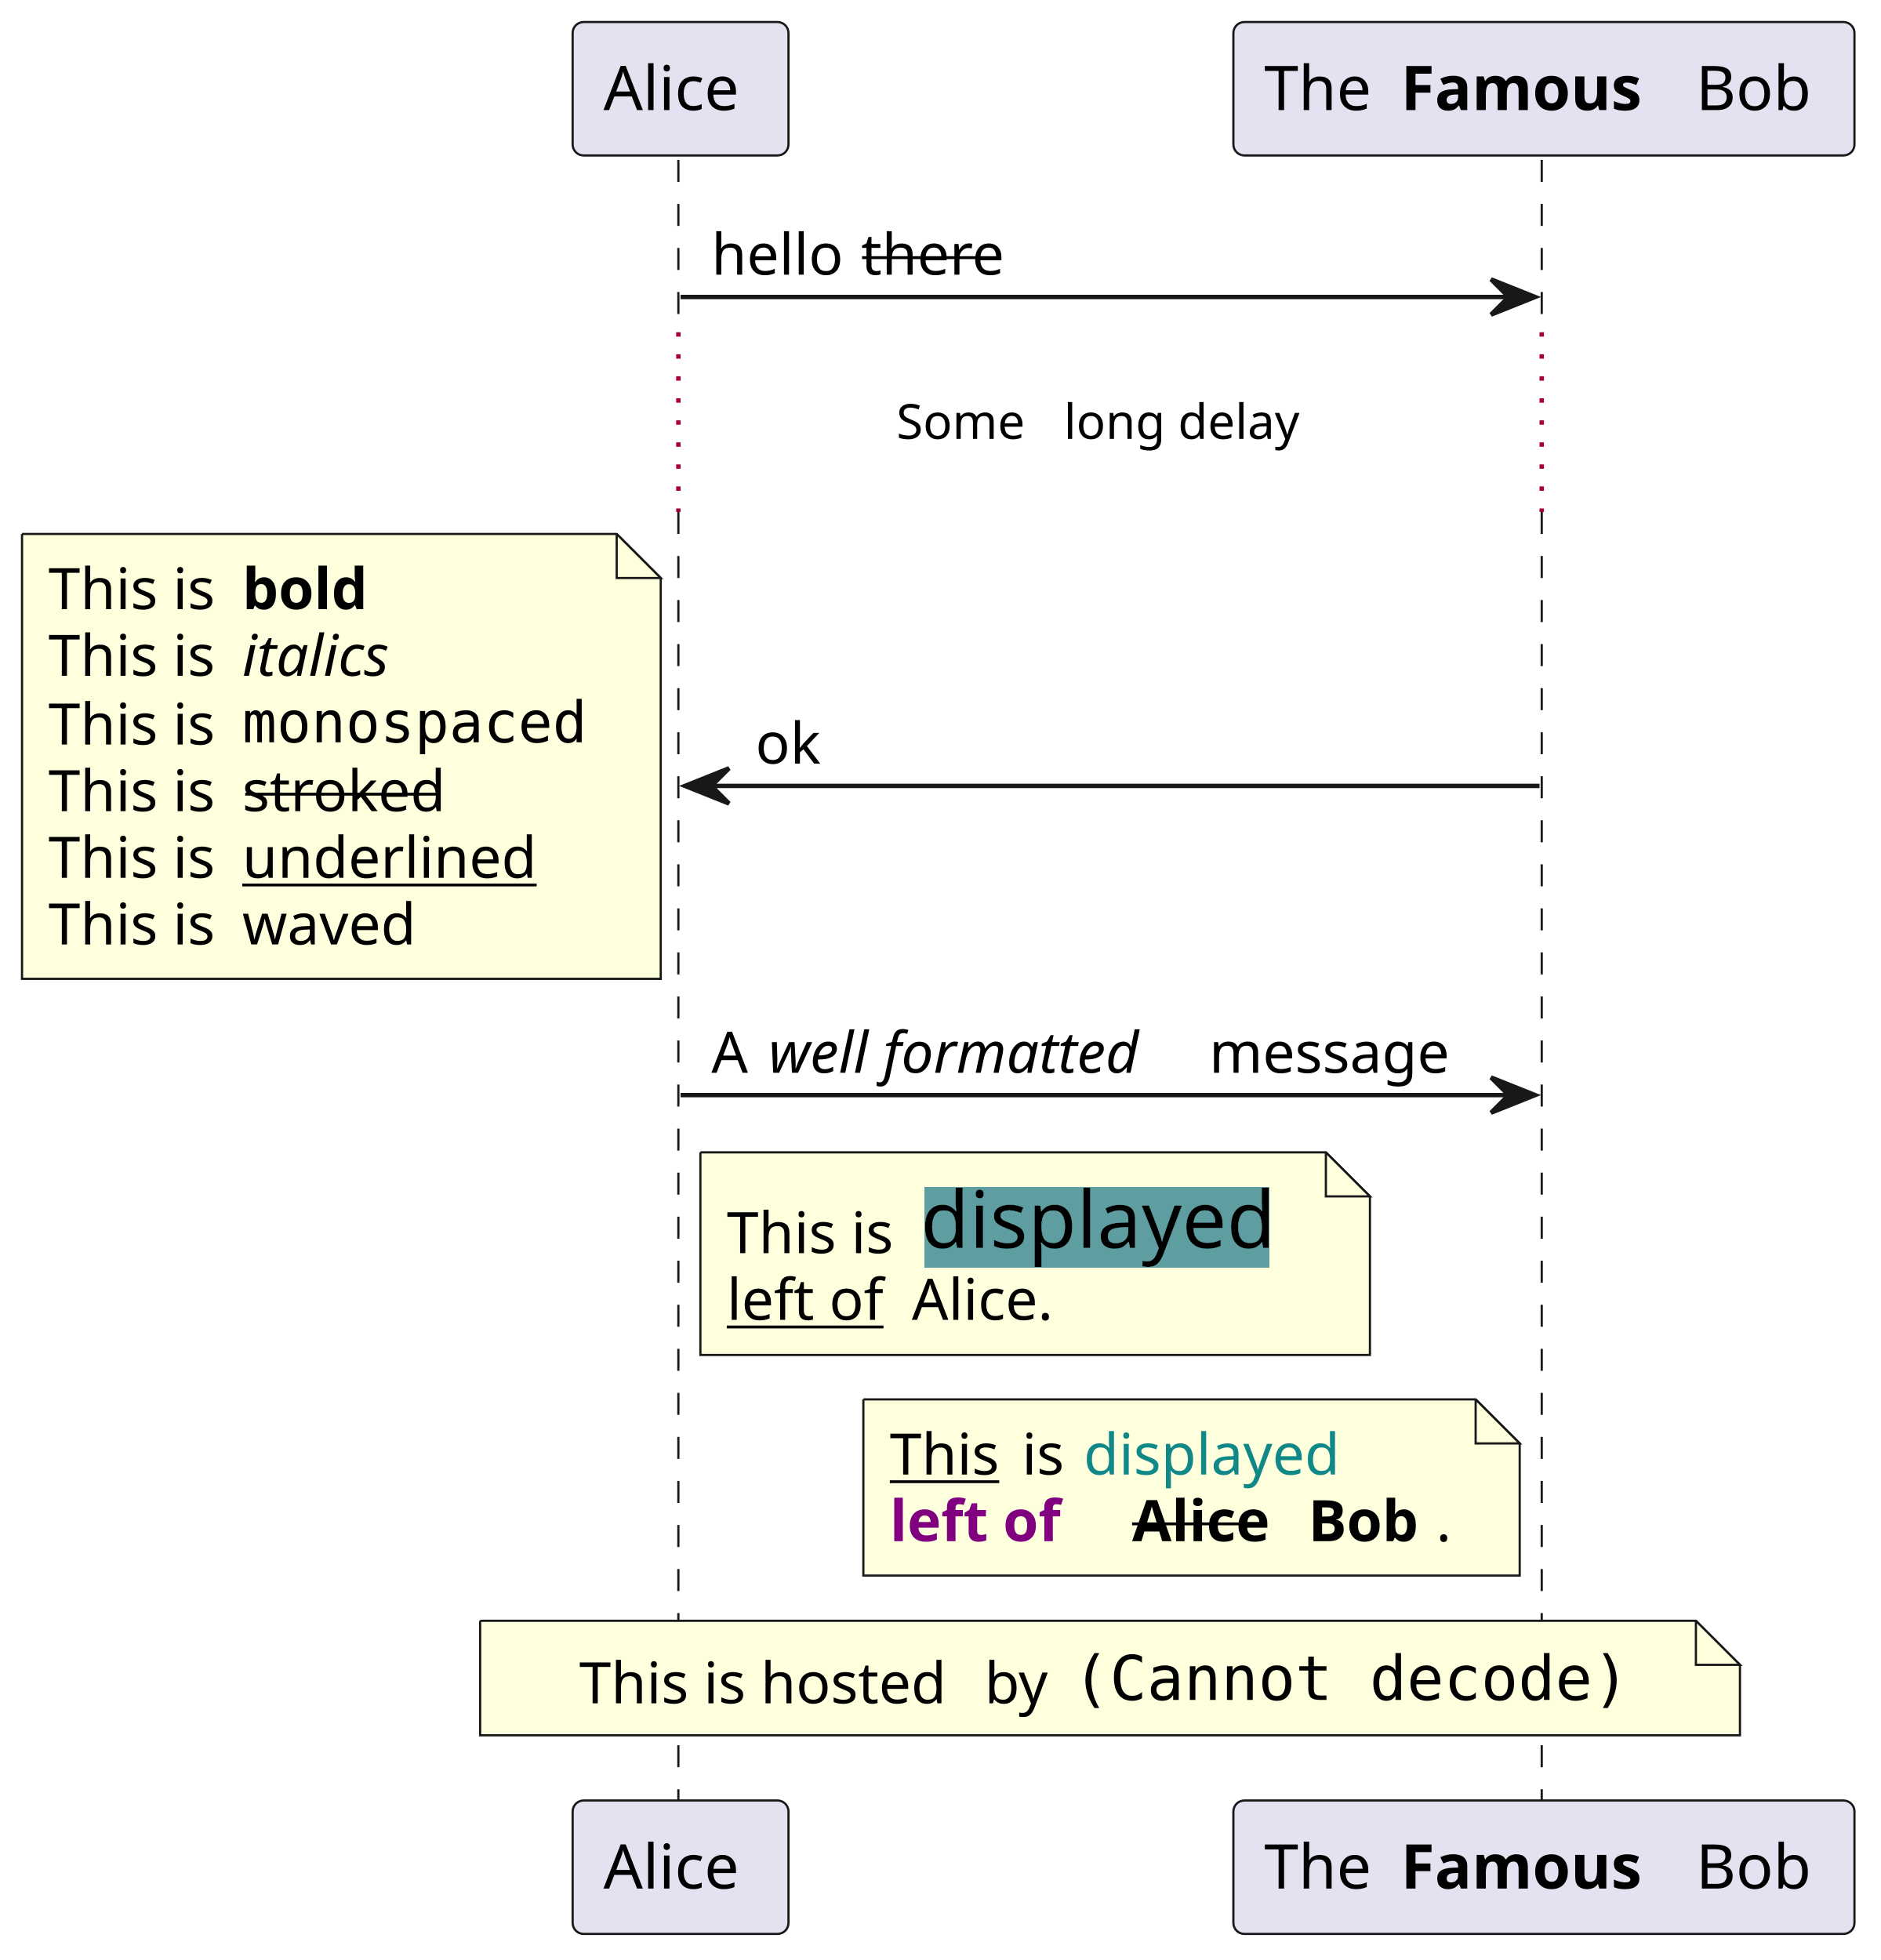
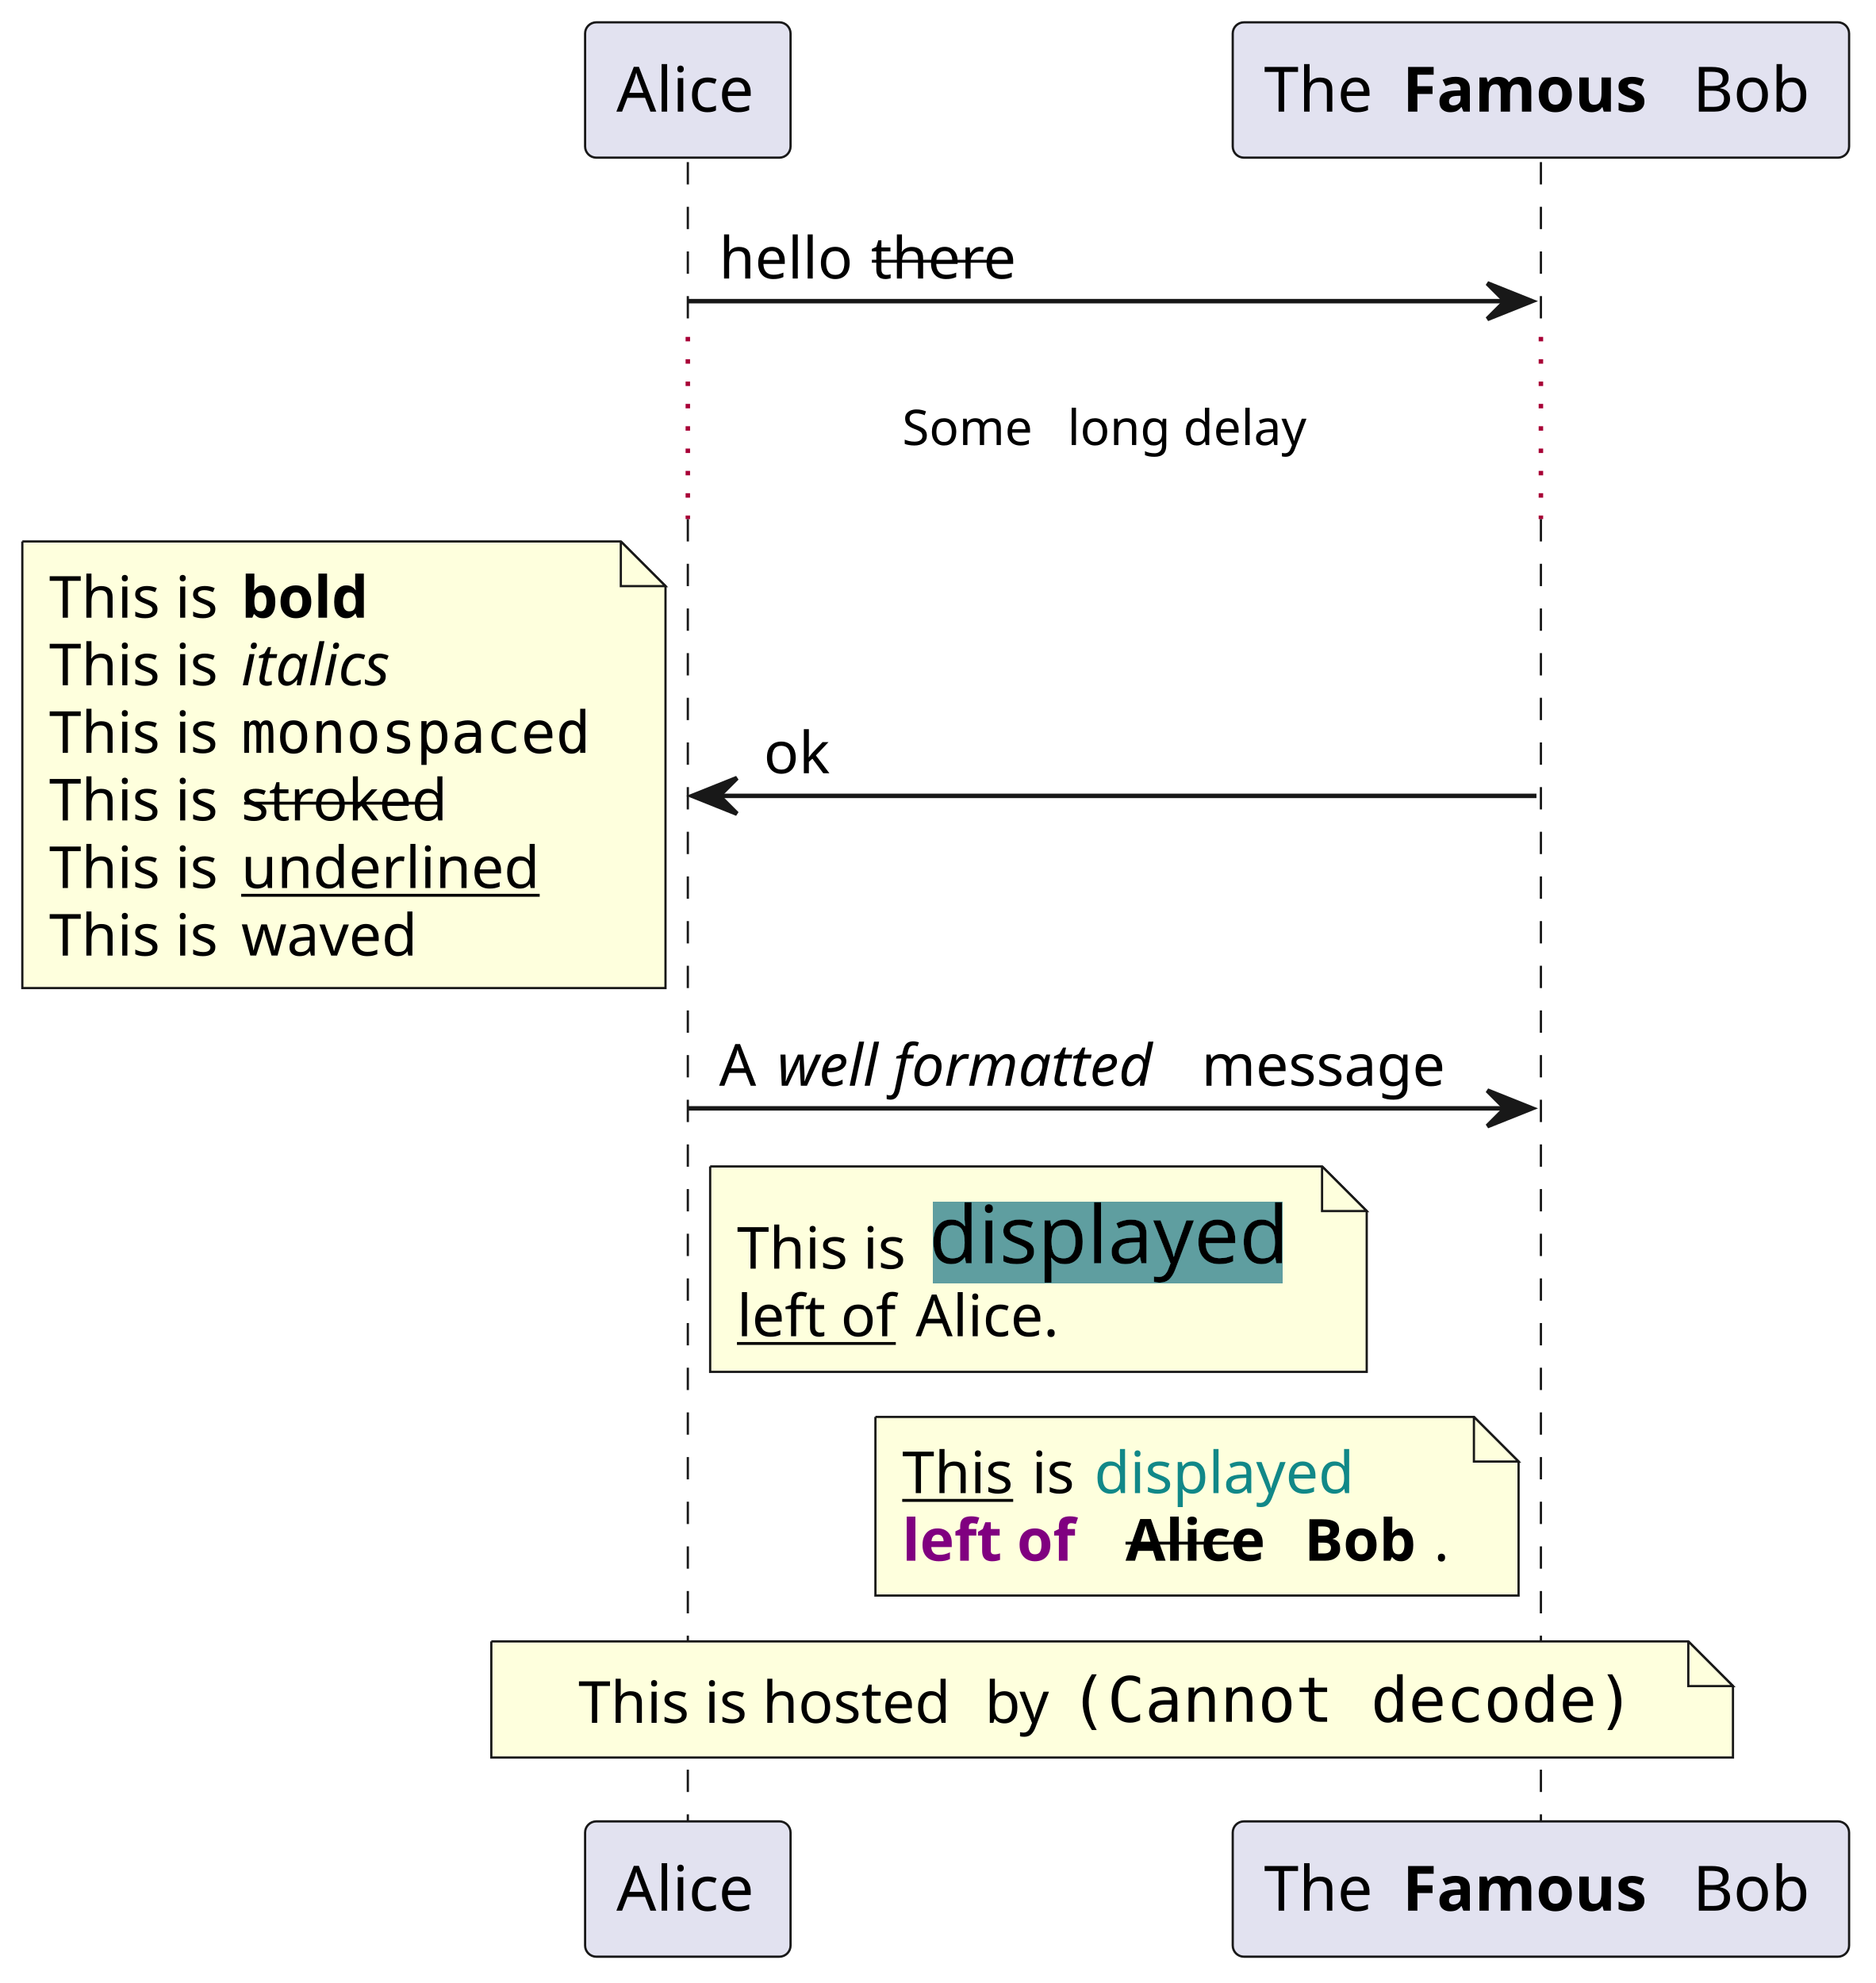
- <svg xmlns="http://www.w3.org/2000/svg" contentStyleType="text/css" height="445px" preserveAspectRatio="none" style="width:427px;height:445px;background:#FFFFFF;" version="1.1" viewBox="0 0 427 445" width="427px" zoomAndPan="magnify">
+ <svg xmlns="http://www.w3.org/2000/svg" contentStyleType="text/css" height="444px" preserveAspectRatio="none" style="width:420px;height:444px;background:#FFFFFF;" version="1.1" viewBox="0 0 420 444" width="420px" zoomAndPan="magnify">
  <defs>
    <filter height="1" id="bv3dnt9fnzvzu0" width="1" x="0" y="0">
      <feFlood flood-color="#5F9EA0" result="flood" />
      <feComposite in="SourceGraphic" in2="flood" operator="over" />
    </filter>
  </defs>
  <g>
    <line style="stroke:#181818;stroke-width:0.5;stroke-dasharray:5.0,5.0;" x1="154" x2="154" y1="36.297" y2="75.43" />
    <line style="stroke:#A80036;stroke-width:1.0;stroke-dasharray:1.0,4.0;" x1="154" x2="154" y1="75.43" y2="116.234" />
-     <line style="stroke:#181818;stroke-width:0.5;stroke-dasharray:5.0,5.0;" x1="154" x2="154" y1="116.234" y2="409.783" />
-     <line style="stroke:#181818;stroke-width:0.5;stroke-dasharray:5.0,5.0;" x1="350" x2="350" y1="36.297" y2="75.43" />
-     <line style="stroke:#A80036;stroke-width:1.0;stroke-dasharray:1.0,4.0;" x1="350" x2="350" y1="75.43" y2="116.234" />
-     <line style="stroke:#181818;stroke-width:0.5;stroke-dasharray:5.0,5.0;" x1="350" x2="350" y1="116.234" y2="409.783" />
-     <rect fill="#E2E2F0" height="30.297" rx="2.5" ry="2.5" style="stroke:#181818;stroke-width:0.5;" width="49" x="130" y="5" />
-     <text fill="#000000" font-family="sans-serif" font-size="14" lengthAdjust="spacing" textLength="35" x="137" y="24.995">Alice</text>
-     <rect fill="#E2E2F0" height="30.297" rx="2.5" ry="2.5" style="stroke:#181818;stroke-width:0.5;" width="49" x="130" y="408.783" />
-     <text fill="#000000" font-family="sans-serif" font-size="14" lengthAdjust="spacing" textLength="35" x="137" y="428.778">Alice</text>
-     <rect fill="#E2E2F0" height="30.297" rx="2.5" ry="2.5" style="stroke:#181818;stroke-width:0.5;" width="141" x="280" y="5" />
-     <text fill="#000000" font-family="sans-serif" font-size="14" lengthAdjust="spacing" textLength="27" x="287" y="24.995">The</text>
-     <text fill="#000000" font-family="sans-serif" font-size="14" font-weight="bold" lengthAdjust="spacing" textLength="63" x="318" y="24.995">Famous</text>
-     <text fill="#000000" font-family="sans-serif" font-size="14" lengthAdjust="spacing" textLength="29" x="385" y="24.995">Bob</text>
-     <rect fill="#E2E2F0" height="30.297" rx="2.5" ry="2.5" style="stroke:#181818;stroke-width:0.5;" width="141" x="280" y="408.783" />
-     <text fill="#000000" font-family="sans-serif" font-size="14" lengthAdjust="spacing" textLength="27" x="287" y="428.778">The</text>
-     <text fill="#000000" font-family="sans-serif" font-size="14" font-weight="bold" lengthAdjust="spacing" textLength="63" x="318" y="428.778">Famous</text>
-     <text fill="#000000" font-family="sans-serif" font-size="14" lengthAdjust="spacing" textLength="29" x="385" y="428.778">Bob</text>
-     <polygon fill="#181818" points="338.5,63.43,348.5,67.43,338.5,71.43,342.5,67.43" style="stroke:#181818;stroke-width:1.0;" />
-     <line style="stroke:#181818;stroke-width:1.0;" x1="154.5" x2="344.5" y1="67.43" y2="67.43" />
-     <text fill="#000000" font-family="sans-serif" font-size="13" lengthAdjust="spacing" textLength="30" x="161.5" y="62.364">hello</text>
-     <text fill="#000000" font-family="sans-serif" font-size="13" lengthAdjust="spacing" text-decoration="line-through" textLength="34" x="195.5" y="62.364">there</text>
-     <text fill="#000000" font-family="sans-serif" font-size="11" lengthAdjust="spacing" textLength="34" x="203.5" y="99.64">Some</text>
-     <text fill="#000000" font-family="sans-serif" font-size="11" lengthAdjust="spacing" text-decoration="wavy underline" textLength="60" x="241.5" y="99.64">long delay</text>
-     <text fill="#000000" font-family="sans-serif" font-size="11" lengthAdjust="spacing" textLength="4" x="301.5" y="99.64"> </text>
-     <polygon fill="#181818" points="165.5,174.433,155.5,178.433,165.5,182.433,161.5,178.433" style="stroke:#181818;stroke-width:1.0;" />
-     <line style="stroke:#181818;stroke-width:1.0;" x1="159.5" x2="349.5" y1="178.433" y2="178.433" />
-     <text fill="#000000" font-family="sans-serif" font-size="13" lengthAdjust="spacing" textLength="15" x="171.5" y="173.367">ok</text>
-     <path d="M5,121.234 L5,222.234 L150,222.234 L150,131.234 L140,121.234 L5,121.234 " fill="#FEFFDD" style="stroke:#181818;stroke-width:0.5;" />
-     <path d="M140,121.234 L140,131.234 L150,131.234 L140,121.234 " fill="#FEFFDD" style="stroke:#181818;stroke-width:0.5;" />
-     <text fill="#000000" font-family="sans-serif" font-size="13" lengthAdjust="spacing" textLength="40" x="11" y="138.301">This is</text>
-     <text fill="#000000" font-family="sans-serif" font-size="13" font-weight="bold" lengthAdjust="spacing" textLength="32" x="55" y="138.301">bold</text>
-     <text fill="#000000" font-family="sans-serif" font-size="13" lengthAdjust="spacing" textLength="40" x="11" y="153.434">This is</text>
-     <text fill="#000000" font-family="sans-serif" font-size="13" font-style="italic" lengthAdjust="spacing" textLength="39" x="55" y="153.434">italics</text>
-     <text fill="#000000" font-family="sans-serif" font-size="13" lengthAdjust="spacing" textLength="40" x="11" y="169.034">This is</text>
-     <text fill="#000000" font-family="monospace" font-size="13" lengthAdjust="spacing" textLength="80" x="55" y="168.538">monospaced</text>
-     <text fill="#000000" font-family="sans-serif" font-size="13" lengthAdjust="spacing" textLength="40" x="11" y="184.167">This is</text>
-     <text fill="#000000" font-family="sans-serif" font-size="13" lengthAdjust="spacing" text-decoration="line-through" textLength="48" x="55" y="184.167">stroked</text>
-     <text fill="#000000" font-family="sans-serif" font-size="13" lengthAdjust="spacing" textLength="40" x="11" y="199.3">This is</text>
-     <text fill="#000000" font-family="sans-serif" font-size="13" lengthAdjust="spacing" text-decoration="underline" textLength="67" x="55" y="199.3">underlined</text>
-     <text fill="#000000" font-family="sans-serif" font-size="13" lengthAdjust="spacing" textLength="40" x="11" y="214.433">This is</text>
-     <text fill="#000000" font-family="sans-serif" font-size="13" lengthAdjust="spacing" text-decoration="wavy underline" textLength="43" x="55" y="214.433">waved</text>
-     <polygon fill="#181818" points="338.5,244.631,348.5,248.631,338.5,252.631,342.5,248.631" style="stroke:#181818;stroke-width:1.0;" />
-     <line style="stroke:#181818;stroke-width:1.0;" x1="154.5" x2="344.5" y1="248.631" y2="248.631" />
-     <text fill="#000000" font-family="sans-serif" font-size="13" lengthAdjust="spacing" textLength="9" x="161.5" y="243.565">A</text>
-     <text fill="#000000" font-family="sans-serif" font-size="13" font-style="italic" lengthAdjust="spacing" textLength="96" x="174.5" y="243.565">well formatted</text>
-     <text fill="#000000" font-family="sans-serif" font-size="13" lengthAdjust="spacing" textLength="59" x="274.5" y="243.565">message</text>
-     <path d="M159,261.631 L159,307.631 L311,307.631 L311,271.631 L301,261.631 L159,261.631 " fill="#FEFFDD" style="stroke:#181818;stroke-width:0.5;" />
-     <path d="M301,261.631 L301,271.631 L311,271.631 L301,261.631 " fill="#FEFFDD" style="stroke:#181818;stroke-width:0.5;" />
-     <text fill="#000000" font-family="sans-serif" font-size="13" lengthAdjust="spacing" textLength="40" x="165" y="284.519">This is</text>
-     <text fill="#000000" filter="url(#bv3dnt9fnzvzu0)" font-family="sans-serif" font-size="18" lengthAdjust="spacing" textLength="87" x="209" y="283.339">displayed</text>
-     <text fill="#000000" font-family="sans-serif" font-size="13" lengthAdjust="spacing" text-decoration="underline" textLength="38" x="165" y="299.651">left of</text>
-     <text fill="#000000" font-family="sans-serif" font-size="13" lengthAdjust="spacing" textLength="34" x="207" y="299.651">Alice.</text>
-     <path d="M196,317.717 L196,357.717 L345,357.717 L345,327.717 L335,317.717 L196,317.717 " fill="#FEFFDD" style="stroke:#181818;stroke-width:0.5;" />
-     <path d="M335,317.717 L335,327.717 L345,327.717 L335,317.717 " fill="#FEFFDD" style="stroke:#181818;stroke-width:0.5;" />
-     <text fill="#000000" font-family="sans-serif" font-size="13" lengthAdjust="spacing" text-decoration="underline" textLength="26" x="202" y="334.784">This</text>
-     <text fill="#000000" font-family="sans-serif" font-size="13" lengthAdjust="spacing" textLength="10" x="232" y="334.784">is</text>
-     <text fill="#118888" font-family="sans-serif" font-size="13" lengthAdjust="spacing" textLength="61" x="246" y="334.784">displayed</text>
-     <text fill="#800080" font-family="sans-serif" font-size="13" font-weight="bold" lengthAdjust="spacing" textLength="50" x="202" y="349.917">left of</text>
-     <text fill="#000000" font-family="sans-serif" font-size="13" font-weight="bold" lengthAdjust="spacing" textLength="5" x="252" y="349.917"> </text>
-     <text fill="#000000" font-family="sans-serif" font-size="13" font-weight="bold" lengthAdjust="spacing" text-decoration="line-through" textLength="35" x="257" y="349.917">Alice</text>
-     <text fill="#000000" font-family="sans-serif" font-size="13" font-weight="bold" lengthAdjust="spacing" textLength="29" x="297" y="349.917">Bob</text>
-     <text fill="#000000" font-family="sans-serif" font-size="13" lengthAdjust="spacing" textLength="4" x="326" y="349.917">.</text>
-     <path d="M109,367.983 L109,393.983 L395,393.983 L395,377.983 L385,367.983 L109,367.983 " fill="#FEFFDD" style="stroke:#181818;stroke-width:0.5;" />
-     <path d="M385,367.983 L385,377.983 L395,377.983 L385,367.983 " fill="#FEFFDD" style="stroke:#181818;stroke-width:0.5;" />
-     <text fill="#000000" font-family="sans-serif" font-size="13" lengthAdjust="spacing" text-decoration="wavy underline" textLength="88" x="131.5" y="386.717">This is hosted</text>
-     <text fill="#000000" font-family="sans-serif" font-size="13" lengthAdjust="spacing" textLength="16" x="223.5" y="386.717">by</text>
-     <text fill="#000000" font-family="monospace" font-size="14" lengthAdjust="spacing" textLength="120" x="243.5" y="385.947">(Cannot decode)</text>
+     <line style="stroke:#181818;stroke-width:0.5;stroke-dasharray:5.0,5.0;" x1="154" x2="154" y1="116.234" y2="408.812" />
+     <line style="stroke:#181818;stroke-width:0.5;stroke-dasharray:5.0,5.0;" x1="345" x2="345" y1="36.297" y2="75.43" />
+     <line style="stroke:#A80036;stroke-width:1.0;stroke-dasharray:1.0,4.0;" x1="345" x2="345" y1="75.43" y2="116.234" />
+     <line style="stroke:#181818;stroke-width:0.5;stroke-dasharray:5.0,5.0;" x1="345" x2="345" y1="116.234" y2="408.812" />
+     <rect fill="#E2E2F0" height="30.297" rx="2.5" ry="2.5" style="stroke:#181818;stroke-width:0.5;" width="46" x="131" y="5" />
+     <text fill="#000000" font-family="sans-serif" font-size="14" lengthAdjust="spacing" textLength="32" x="138" y="24.995">Alice</text>
+     <rect fill="#E2E2F0" height="30.297" rx="2.5" ry="2.5" style="stroke:#181818;stroke-width:0.5;" width="46" x="131" y="407.812" />
+     <text fill="#000000" font-family="sans-serif" font-size="14" lengthAdjust="spacing" textLength="32" x="138" y="427.808">Alice</text>
+     <rect fill="#E2E2F0" height="30.297" rx="2.5" ry="2.5" style="stroke:#181818;stroke-width:0.5;" width="138" x="276" y="5" />
+     <text fill="#000000" font-family="sans-serif" font-size="14" lengthAdjust="spacing" textLength="27" x="283" y="24.995">The</text>
+     <text fill="#000000" font-family="sans-serif" font-size="14" font-weight="bold" lengthAdjust="spacing" textLength="61" x="314" y="24.995">Famous</text>
+     <text fill="#000000" font-family="sans-serif" font-size="14" lengthAdjust="spacing" textLength="28" x="379" y="24.995">Bob</text>
+     <rect fill="#E2E2F0" height="30.297" rx="2.5" ry="2.5" style="stroke:#181818;stroke-width:0.5;" width="138" x="276" y="407.812" />
+     <text fill="#000000" font-family="sans-serif" font-size="14" lengthAdjust="spacing" textLength="27" x="283" y="427.808">The</text>
+     <text fill="#000000" font-family="sans-serif" font-size="14" font-weight="bold" lengthAdjust="spacing" textLength="61" x="314" y="427.808">Famous</text>
+     <text fill="#000000" font-family="sans-serif" font-size="14" lengthAdjust="spacing" textLength="28" x="379" y="427.808">Bob</text>
+     <polygon fill="#181818" points="333,63.43,343,67.43,333,71.43,337,67.43" style="stroke:#181818;stroke-width:1.0;" />
+     <line style="stroke:#181818;stroke-width:1.0;" x1="154" x2="339" y1="67.43" y2="67.43" />
+     <text fill="#000000" font-family="sans-serif" font-size="13" lengthAdjust="spacing" textLength="30" x="161" y="62.364">hello</text>
+     <text fill="#000000" font-family="sans-serif" font-size="13" lengthAdjust="spacing" text-decoration="line-through" textLength="34" x="195" y="62.364">there</text>
+     <text fill="#000000" font-family="sans-serif" font-size="11" lengthAdjust="spacing" textLength="33" x="202" y="99.64">Some</text>
+     <text fill="#000000" font-family="sans-serif" font-size="11" lengthAdjust="spacing" text-decoration="wavy underline" textLength="58" x="239" y="99.64">long delay</text>
+     <text fill="#000000" font-family="sans-serif" font-size="11" lengthAdjust="spacing" textLength="4" x="297" y="99.64"> </text>
+     <polygon fill="#181818" points="165,174.199,155,178.199,165,182.199,161,178.199" style="stroke:#181818;stroke-width:1.0;" />
+     <line style="stroke:#181818;stroke-width:1.0;" x1="159" x2="344" y1="178.199" y2="178.199" />
+     <text fill="#000000" font-family="sans-serif" font-size="13" lengthAdjust="spacing" textLength="15" x="171" y="173.133">ok</text>
+     <path d="M5,121.234 L5,221.234 L149,221.234 L149,131.234 L139,121.234 L5,121.234 " fill="#FEFFDD" style="stroke:#181818;stroke-width:0.5;" />
+     <path d="M139,121.234 L139,131.234 L149,131.234 L139,121.234 " fill="#FEFFDD" style="stroke:#181818;stroke-width:0.5;" />
+     <text fill="#000000" font-family="sans-serif" font-size="13" lengthAdjust="spacing" textLength="39" x="11" y="138.301">This is</text>
+     <text fill="#000000" font-family="sans-serif" font-size="13" font-weight="bold" lengthAdjust="spacing" textLength="33" x="54" y="138.301">bold</text>
+     <text fill="#000000" font-family="sans-serif" font-size="13" lengthAdjust="spacing" textLength="39" x="11" y="153.434">This is</text>
+     <text fill="#000000" font-family="sans-serif" font-size="13" font-style="italic" lengthAdjust="spacing" textLength="36" x="54" y="153.434">italics</text>
+     <text fill="#000000" font-family="sans-serif" font-size="13" lengthAdjust="spacing" textLength="39" x="11" y="168.567">This is</text>
+     <text fill="#000000" font-family="monospace" font-size="13" lengthAdjust="spacing" textLength="80" x="54" y="168.567">monospaced</text>
+     <text fill="#000000" font-family="sans-serif" font-size="13" lengthAdjust="spacing" textLength="39" x="11" y="183.7">This is</text>
+     <text fill="#000000" font-family="sans-serif" font-size="13" lengthAdjust="spacing" text-decoration="line-through" textLength="48" x="54" y="183.7">stroked</text>
+     <text fill="#000000" font-family="sans-serif" font-size="13" lengthAdjust="spacing" textLength="39" x="11" y="198.833">This is</text>
+     <text fill="#000000" font-family="sans-serif" font-size="13" lengthAdjust="spacing" text-decoration="underline" textLength="67" x="54" y="198.833">underlined</text>
+     <text fill="#000000" font-family="sans-serif" font-size="13" lengthAdjust="spacing" textLength="39" x="11" y="213.965">This is</text>
+     <text fill="#000000" font-family="sans-serif" font-size="13" lengthAdjust="spacing" text-decoration="wavy underline" textLength="40" x="54" y="213.965">waved</text>
+     <polygon fill="#181818" points="333,244.164,343,248.164,333,252.164,337,248.164" style="stroke:#181818;stroke-width:1.0;" />
+     <line style="stroke:#181818;stroke-width:1.0;" x1="154" x2="339" y1="248.164" y2="248.164" />
+     <text fill="#000000" font-family="sans-serif" font-size="13" lengthAdjust="spacing" textLength="9" x="161" y="243.098">A</text>
+     <text fill="#000000" font-family="sans-serif" font-size="13" font-style="italic" lengthAdjust="spacing" textLength="91" x="174" y="243.098">well formatted</text>
+     <text fill="#000000" font-family="sans-serif" font-size="13" lengthAdjust="spacing" textLength="59" x="269" y="243.098">message</text>
+     <path d="M159,261.164 L159,307.164 L306,307.164 L306,271.164 L296,261.164 L159,261.164 " fill="#FEFFDD" style="stroke:#181818;stroke-width:0.5;" />
+     <path d="M296,261.164 L296,271.164 L306,271.164 L296,261.164 " fill="#FEFFDD" style="stroke:#181818;stroke-width:0.5;" />
+     <text fill="#000000" font-family="sans-serif" font-size="13" lengthAdjust="spacing" textLength="39" x="165" y="284.051">This is</text>
+     <text fill="#000000" filter="url(#bv3dnt9fnzvzu0)" font-family="sans-serif" font-size="18" lengthAdjust="spacing" textLength="83" x="208" y="282.872">displayed</text>
+     <text fill="#000000" font-family="sans-serif" font-size="13" lengthAdjust="spacing" text-decoration="underline" textLength="36" x="165" y="299.184">left of</text>
+     <text fill="#000000" font-family="sans-serif" font-size="13" lengthAdjust="spacing" textLength="34" x="205" y="299.184">Alice.</text>
+     <path d="M196,317.25 L196,357.25 L340,357.25 L340,327.25 L330,317.25 L196,317.25 " fill="#FEFFDD" style="stroke:#181818;stroke-width:0.5;" />
+     <path d="M330,317.25 L330,327.25 L340,327.25 L330,317.25 " fill="#FEFFDD" style="stroke:#181818;stroke-width:0.5;" />
+     <text fill="#000000" font-family="sans-serif" font-size="13" lengthAdjust="spacing" text-decoration="underline" textLength="25" x="202" y="334.317">This</text>
+     <text fill="#000000" font-family="sans-serif" font-size="13" lengthAdjust="spacing" textLength="10" x="231" y="334.317">is</text>
+     <text fill="#118888" font-family="sans-serif" font-size="13" lengthAdjust="spacing" textLength="60" x="245" y="334.317">displayed</text>
+     <text fill="#800080" font-family="sans-serif" font-size="13" font-weight="bold" lengthAdjust="spacing" textLength="45" x="202" y="349.45">left of</text>
+     <text fill="#000000" font-family="sans-serif" font-size="13" font-weight="bold" lengthAdjust="spacing" textLength="5" x="247" y="349.45"> </text>
+     <text fill="#000000" font-family="sans-serif" font-size="13" font-weight="bold" lengthAdjust="spacing" text-decoration="line-through" textLength="35" x="252" y="349.45">Alice</text>
+     <text fill="#000000" font-family="sans-serif" font-size="13" font-weight="bold" lengthAdjust="spacing" textLength="29" x="292" y="349.45">Bob</text>
+     <text fill="#000000" font-family="sans-serif" font-size="13" lengthAdjust="spacing" textLength="4" x="321" y="349.45">.</text>
+     <path d="M110,367.516 L110,393.516 L388,393.516 L388,377.516 L378,367.516 L110,367.516 " fill="#FEFFDD" style="stroke:#181818;stroke-width:0.5;" />
+     <path d="M378,367.516 L378,377.516 L388,377.516 L378,367.516 " fill="#FEFFDD" style="stroke:#181818;stroke-width:0.5;" />
+     <text fill="#000000" font-family="sans-serif" font-size="13" lengthAdjust="spacing" text-decoration="wavy underline" textLength="87" x="129.5" y="385.747">This is hosted</text>
+     <text fill="#000000" font-family="sans-serif" font-size="13" lengthAdjust="spacing" textLength="15" x="220.5" y="385.747">by</text>
+     <text fill="#000000" font-family="monospace" font-size="14" lengthAdjust="spacing" textLength="120" x="239.5" y="385.511">(Cannot decode)</text>
  </g>
</svg>
